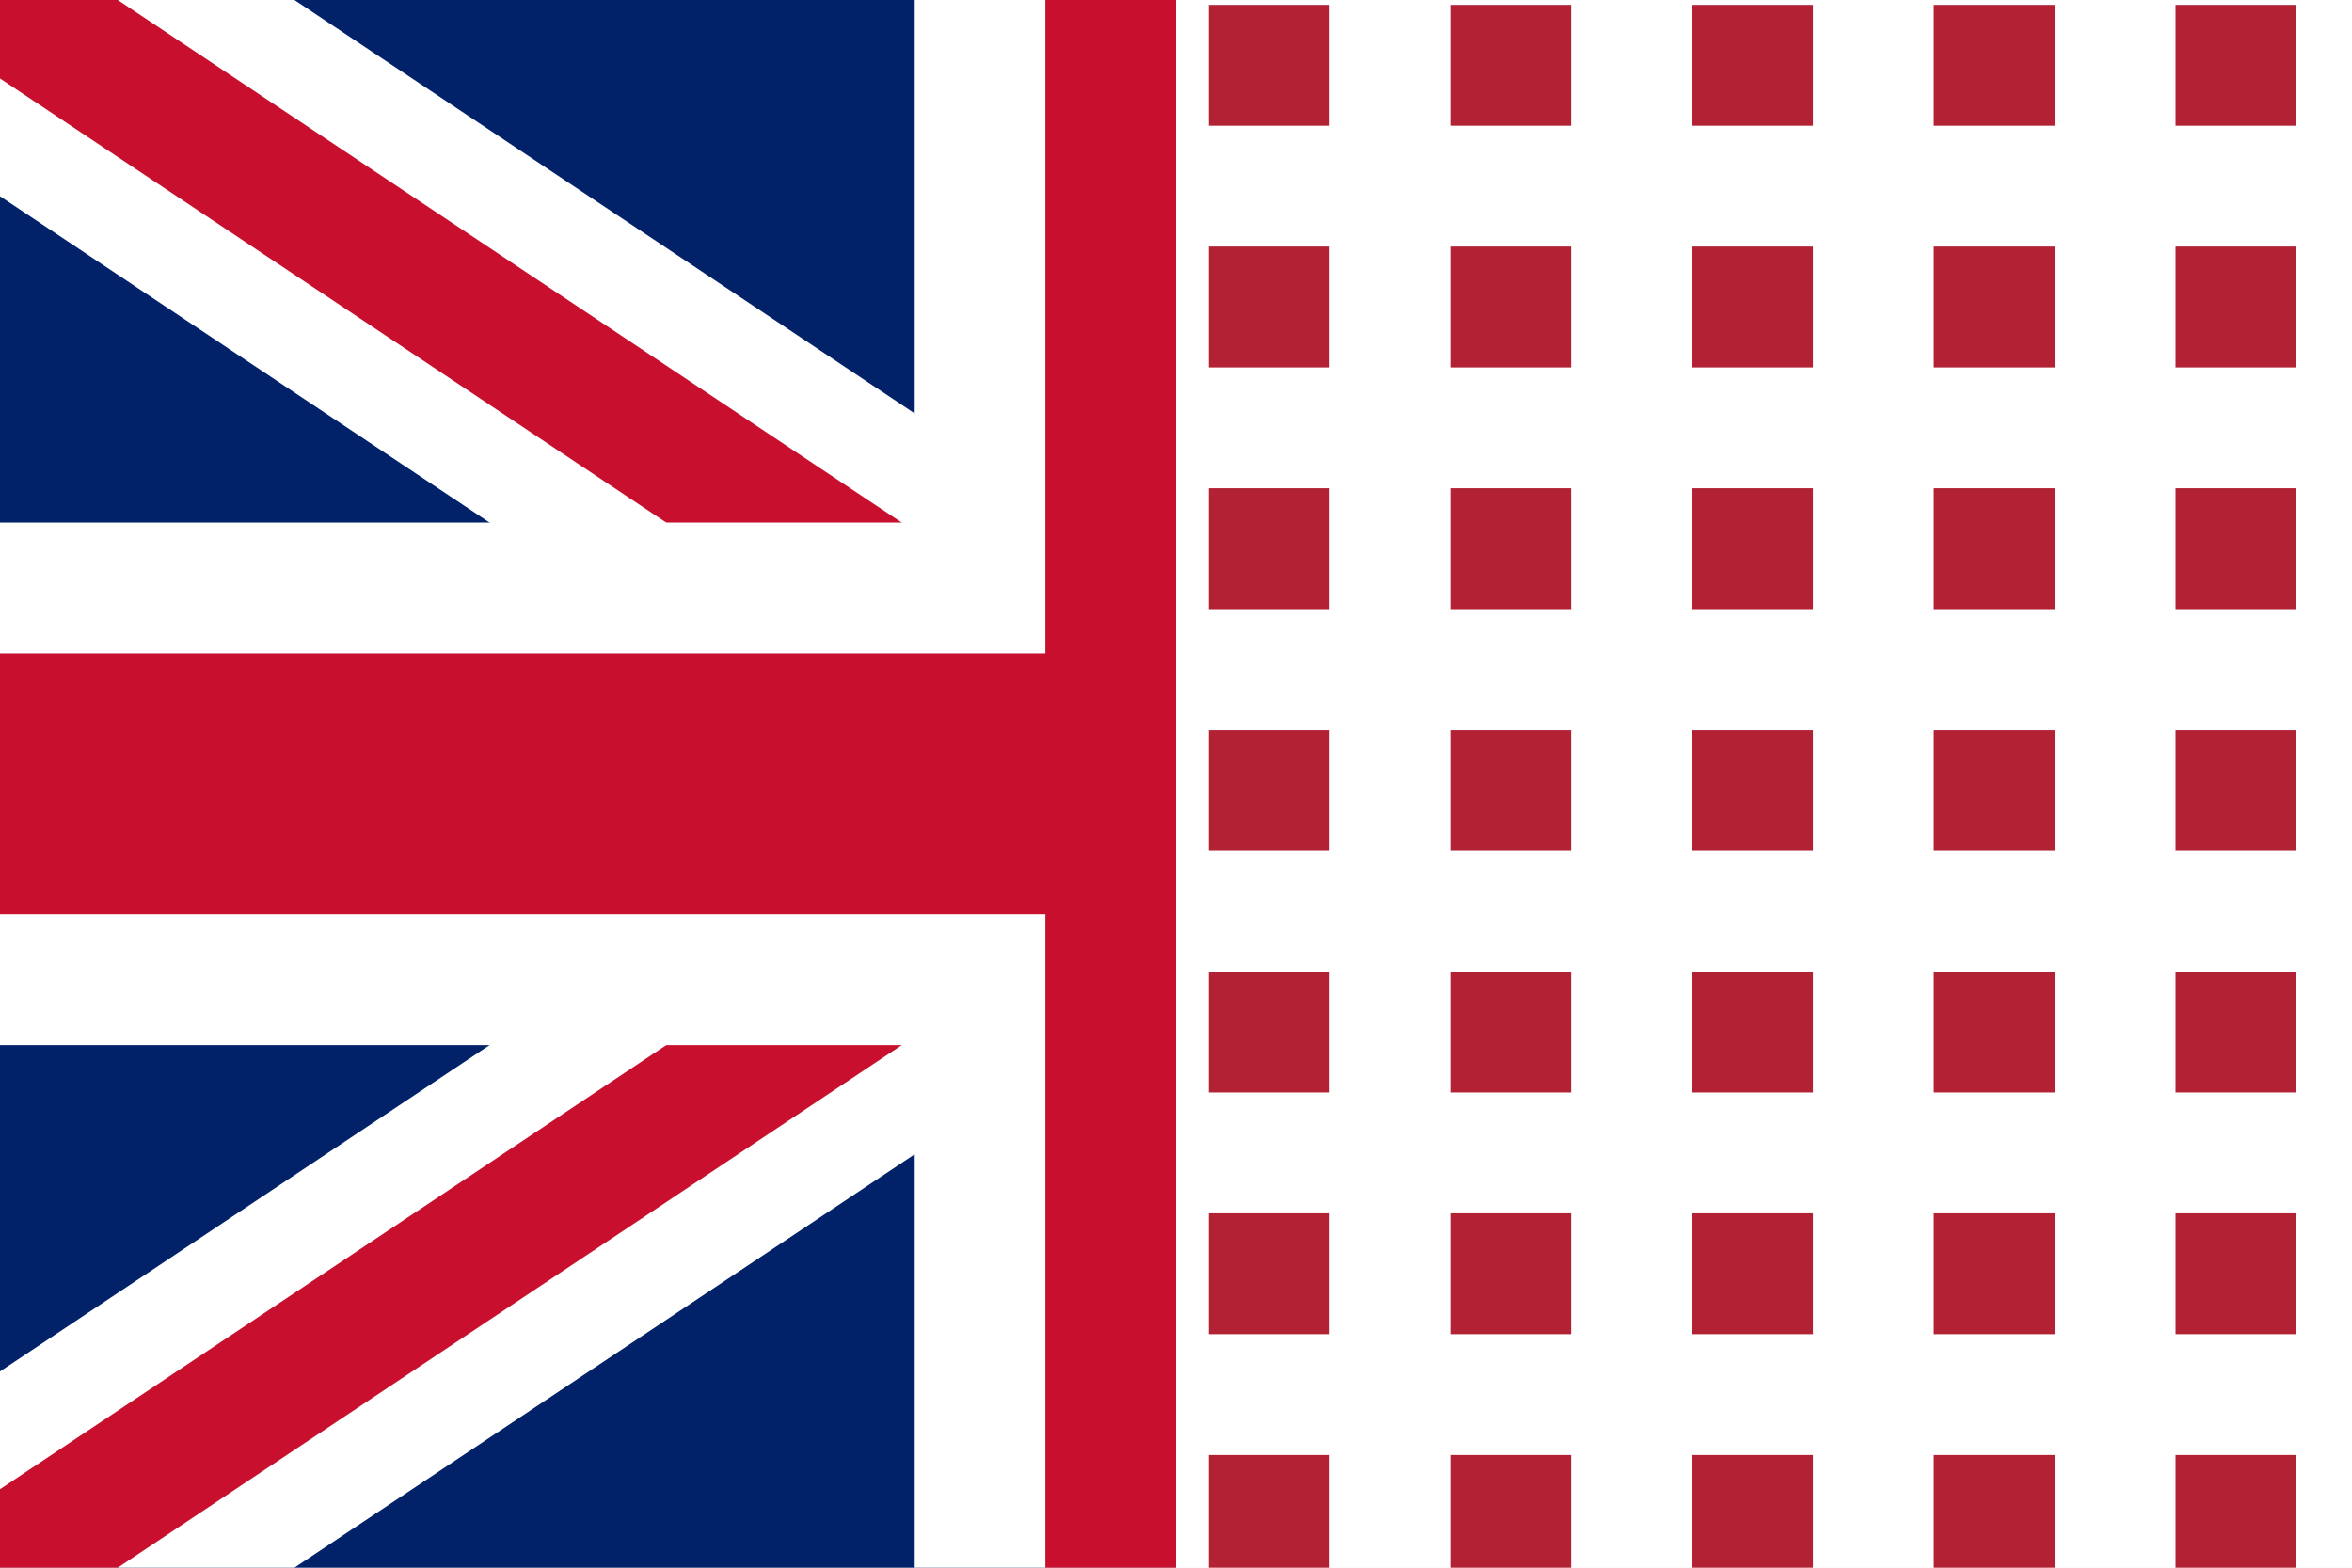
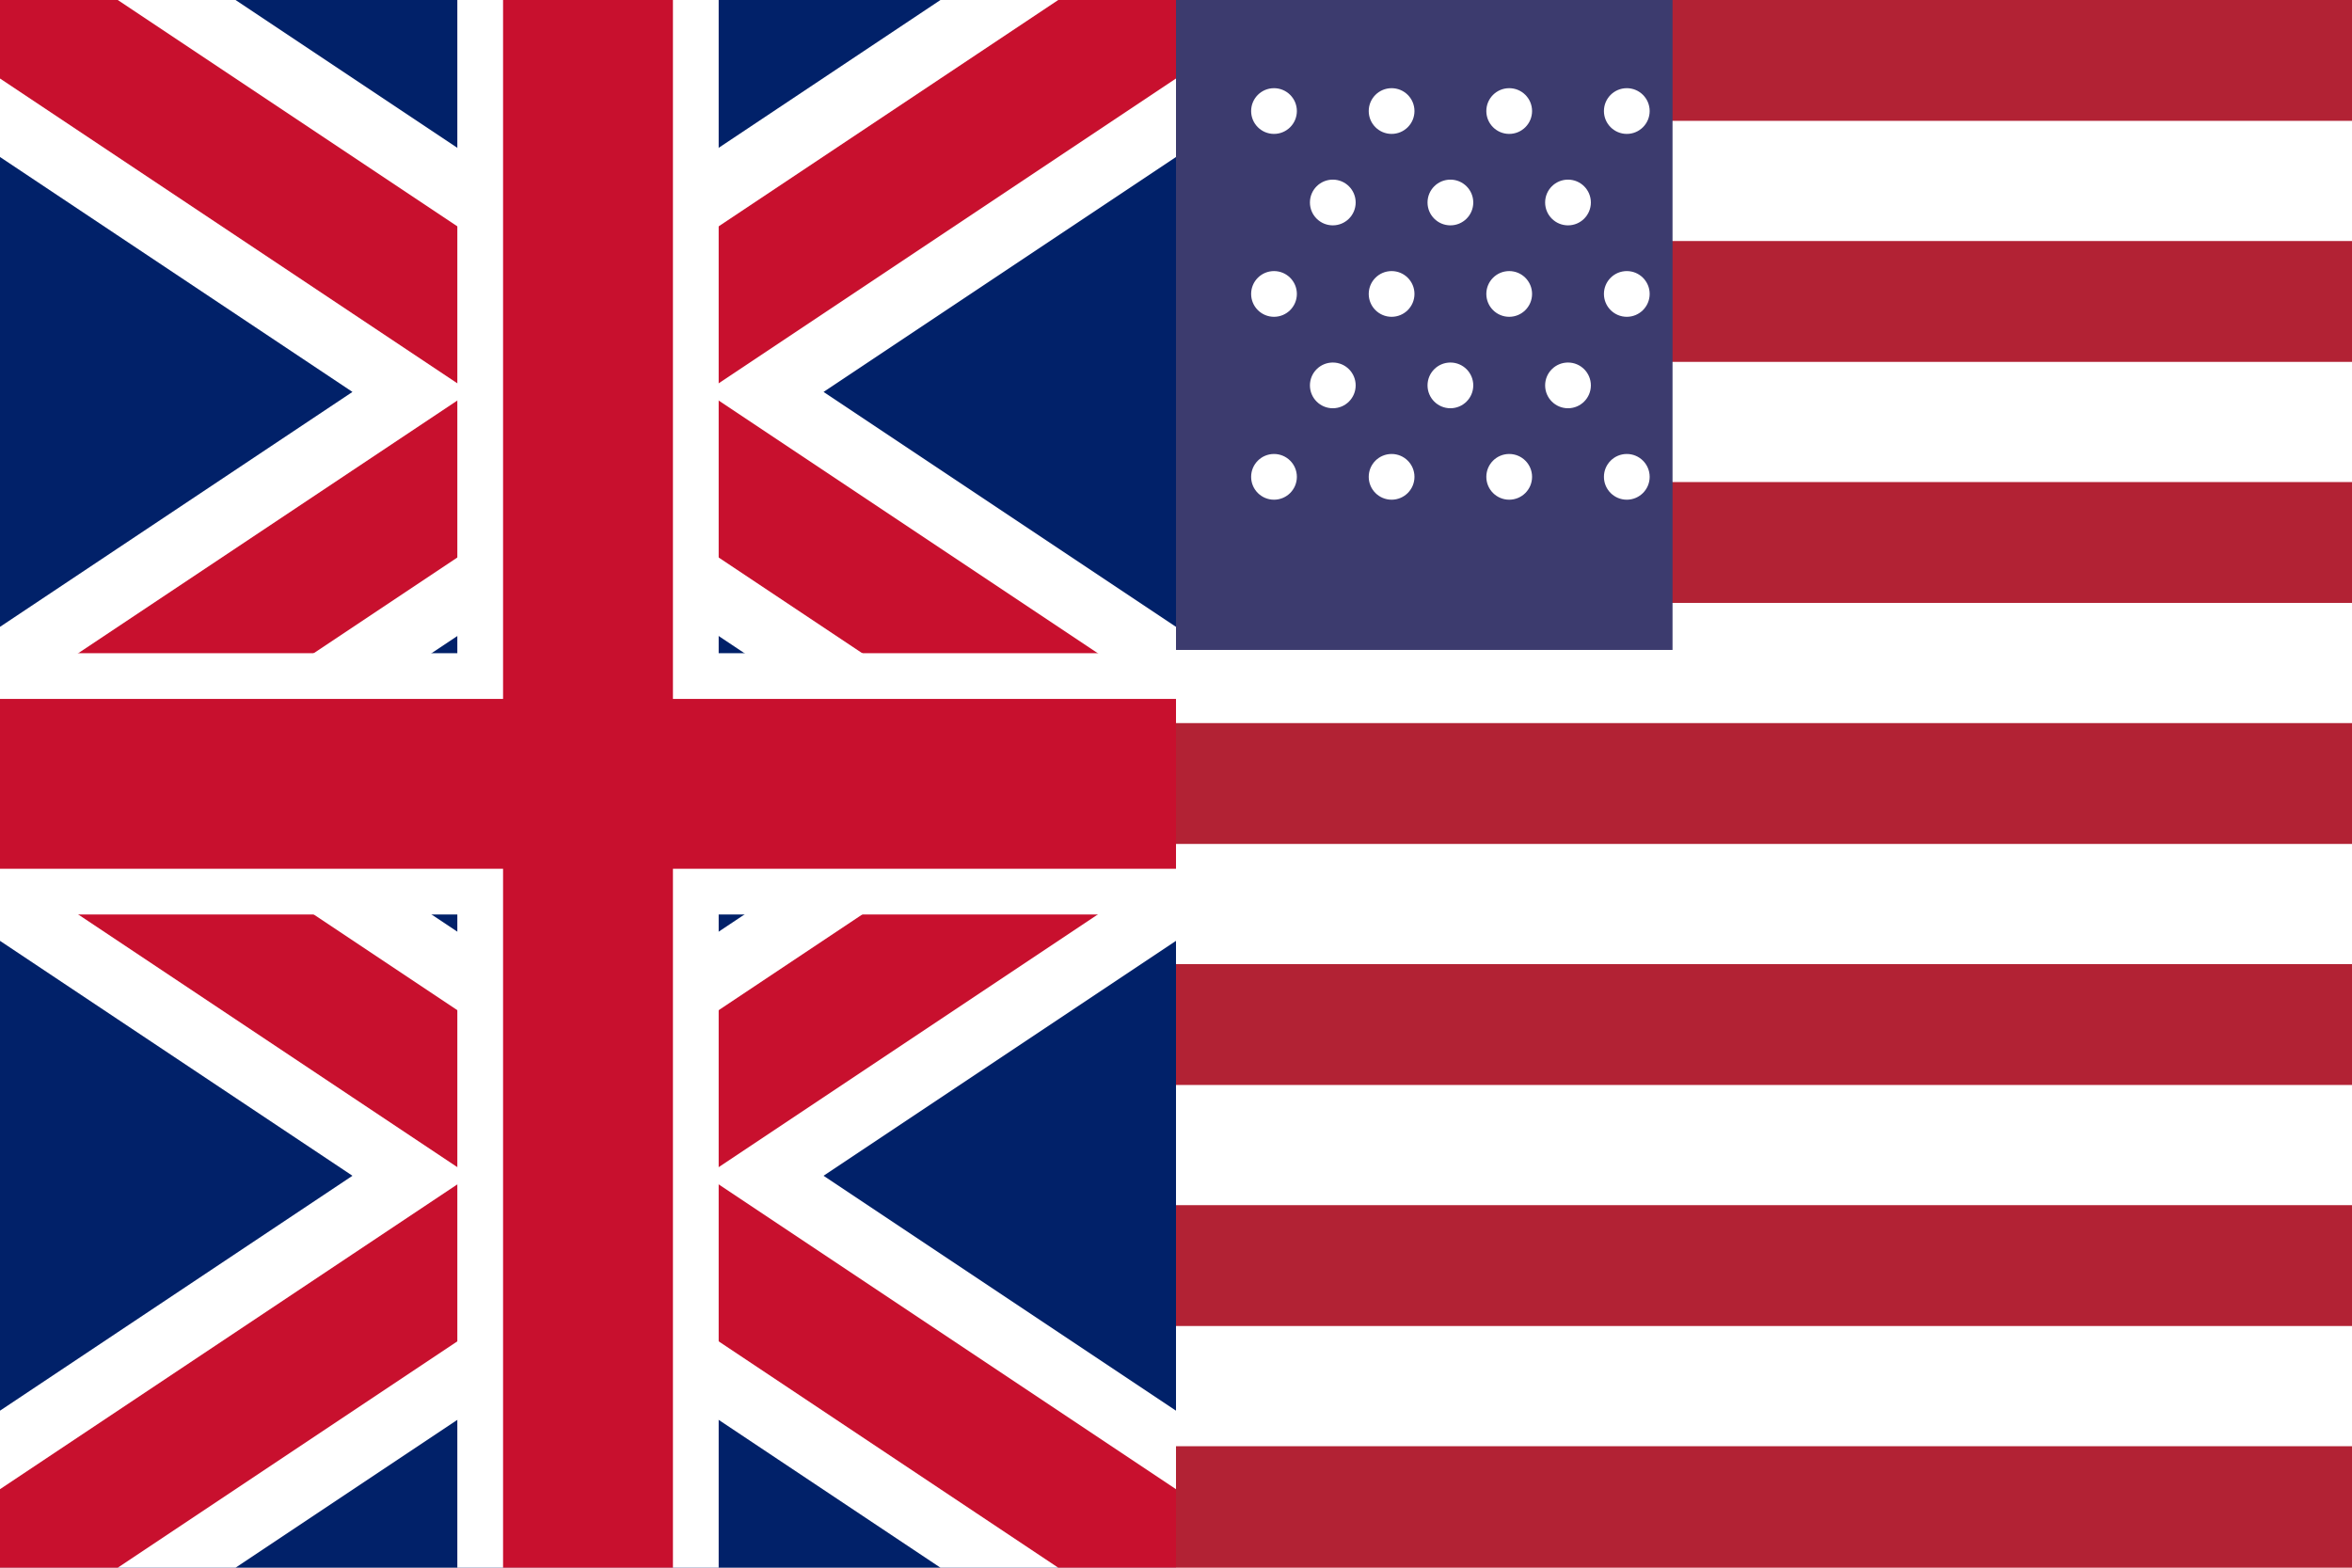
<svg xmlns="http://www.w3.org/2000/svg" viewBox="0 0 36 24">
-   <defs>
-     <clipPath id="uk">
-       <path d="M0 0h18v24H0z" />
-     </clipPath>
-     <clipPath id="us">
-       <path d="M18 0h18v24H18z" />
-     </clipPath>
-   </defs>
-   <g clip-path="url(#uk)">
-     <path fill="#012169" d="M0 0h36v24H0z" />
-     <path stroke="#fff" stroke-width="5" d="M0 0 36 24M36 0 0 24" />
-     <path stroke="#c8102e" stroke-width="2" d="M0 0 36 24M36 0 0 24" />
-     <path stroke="#fff" stroke-width="8" d="M18 0v24M0 12h36" />
-     <path stroke="#c8102e" stroke-width="4" d="M18 0v24M0 12h36" />
+   <rect width="36" height="24" fill="#fff" />
+   <clipPath id="left">
+     <rect x="0" y="0" width="18" height="24" />
+   </clipPath>
+   <g clip-path="url(#left)">
+     <rect width="18" height="24" fill="#012169" />
+     <path d="M0 0L18 12M18 0L0 12M0 12L18 24M18 12L0 24" stroke="#fff" stroke-width="4" />
+     <path d="M0 0L18 12M18 0L0 12M0 12L18 24M18 12L0 24" stroke="#C8102E" stroke-width="2" />
+     <rect x="7" width="4" height="24" fill="#fff" />
+     <rect y="10" width="18" height="4" fill="#fff" />
+     <rect x="7.7" width="2.6" height="24" fill="#C8102E" />
+     <rect y="10.7" width="18" height="2.6" fill="#C8102E" />
  </g>
-   <g clip-path="url(#us)">
-     <path fill="#fff" d="M0 0h36v24H0z" />
-     <path stroke="#b22234" stroke-width="1.85" stroke-dasharray="1.85" d="M0 1h36M0 4.7h36M0 8.4h36M0 12.1h36M0 15.8h36M0 19.5h36M0 23.2h36" />
-     <path fill="#3c3b6e" d="M0 0h16v13H0z" />
+   <clipPath id="right">
+     <rect x="18" y="0" width="18" height="24" />
+   </clipPath>
+   <g clip-path="url(#right)">
+     <rect x="18" width="18" height="24" fill="#fff" />
+     <rect x="18" y="0" width="18" height="1.85" fill="#B22234" />
+     <rect x="18" y="3.69" width="18" height="1.85" fill="#B22234" />
+     <rect x="18" y="7.38" width="18" height="1.85" fill="#B22234" />
+     <rect x="18" y="11.07" width="18" height="1.85" fill="#B22234" />
+     <rect x="18" y="14.76" width="18" height="1.85" fill="#B22234" />
+     <rect x="18" y="18.45" width="18" height="1.85" fill="#B22234" />
+     <rect x="18" y="22.14" width="18" height="1.86" fill="#B22234" />
+     <rect x="18" width="7.6" height="9.95" fill="#3C3B6E" />
+     <g fill="#fff">
+       <circle cx="19.5" cy="1.7" r="0.35" />
+       <circle cx="21.3" cy="1.7" r="0.35" />
+       <circle cx="23.1" cy="1.7" r="0.35" />
+       <circle cx="24.9" cy="1.7" r="0.35" />
+       <circle cx="20.4" cy="3.1" r="0.35" />
+       <circle cx="22.2" cy="3.1" r="0.35" />
+       <circle cx="24.0" cy="3.1" r="0.35" />
+       <circle cx="19.5" cy="4.5" r="0.35" />
+       <circle cx="21.3" cy="4.5" r="0.35" />
+       <circle cx="23.1" cy="4.5" r="0.35" />
+       <circle cx="24.9" cy="4.5" r="0.35" />
+       <circle cx="20.4" cy="5.9" r="0.35" />
+       <circle cx="22.2" cy="5.9" r="0.35" />
+       <circle cx="24.0" cy="5.9" r="0.35" />
+       <circle cx="19.5" cy="7.3" r="0.35" />
+       <circle cx="21.3" cy="7.3" r="0.35" />
+       <circle cx="23.1" cy="7.3" r="0.35" />
+       <circle cx="24.9" cy="7.3" r="0.35" />
+     </g>
  </g>
</svg>
